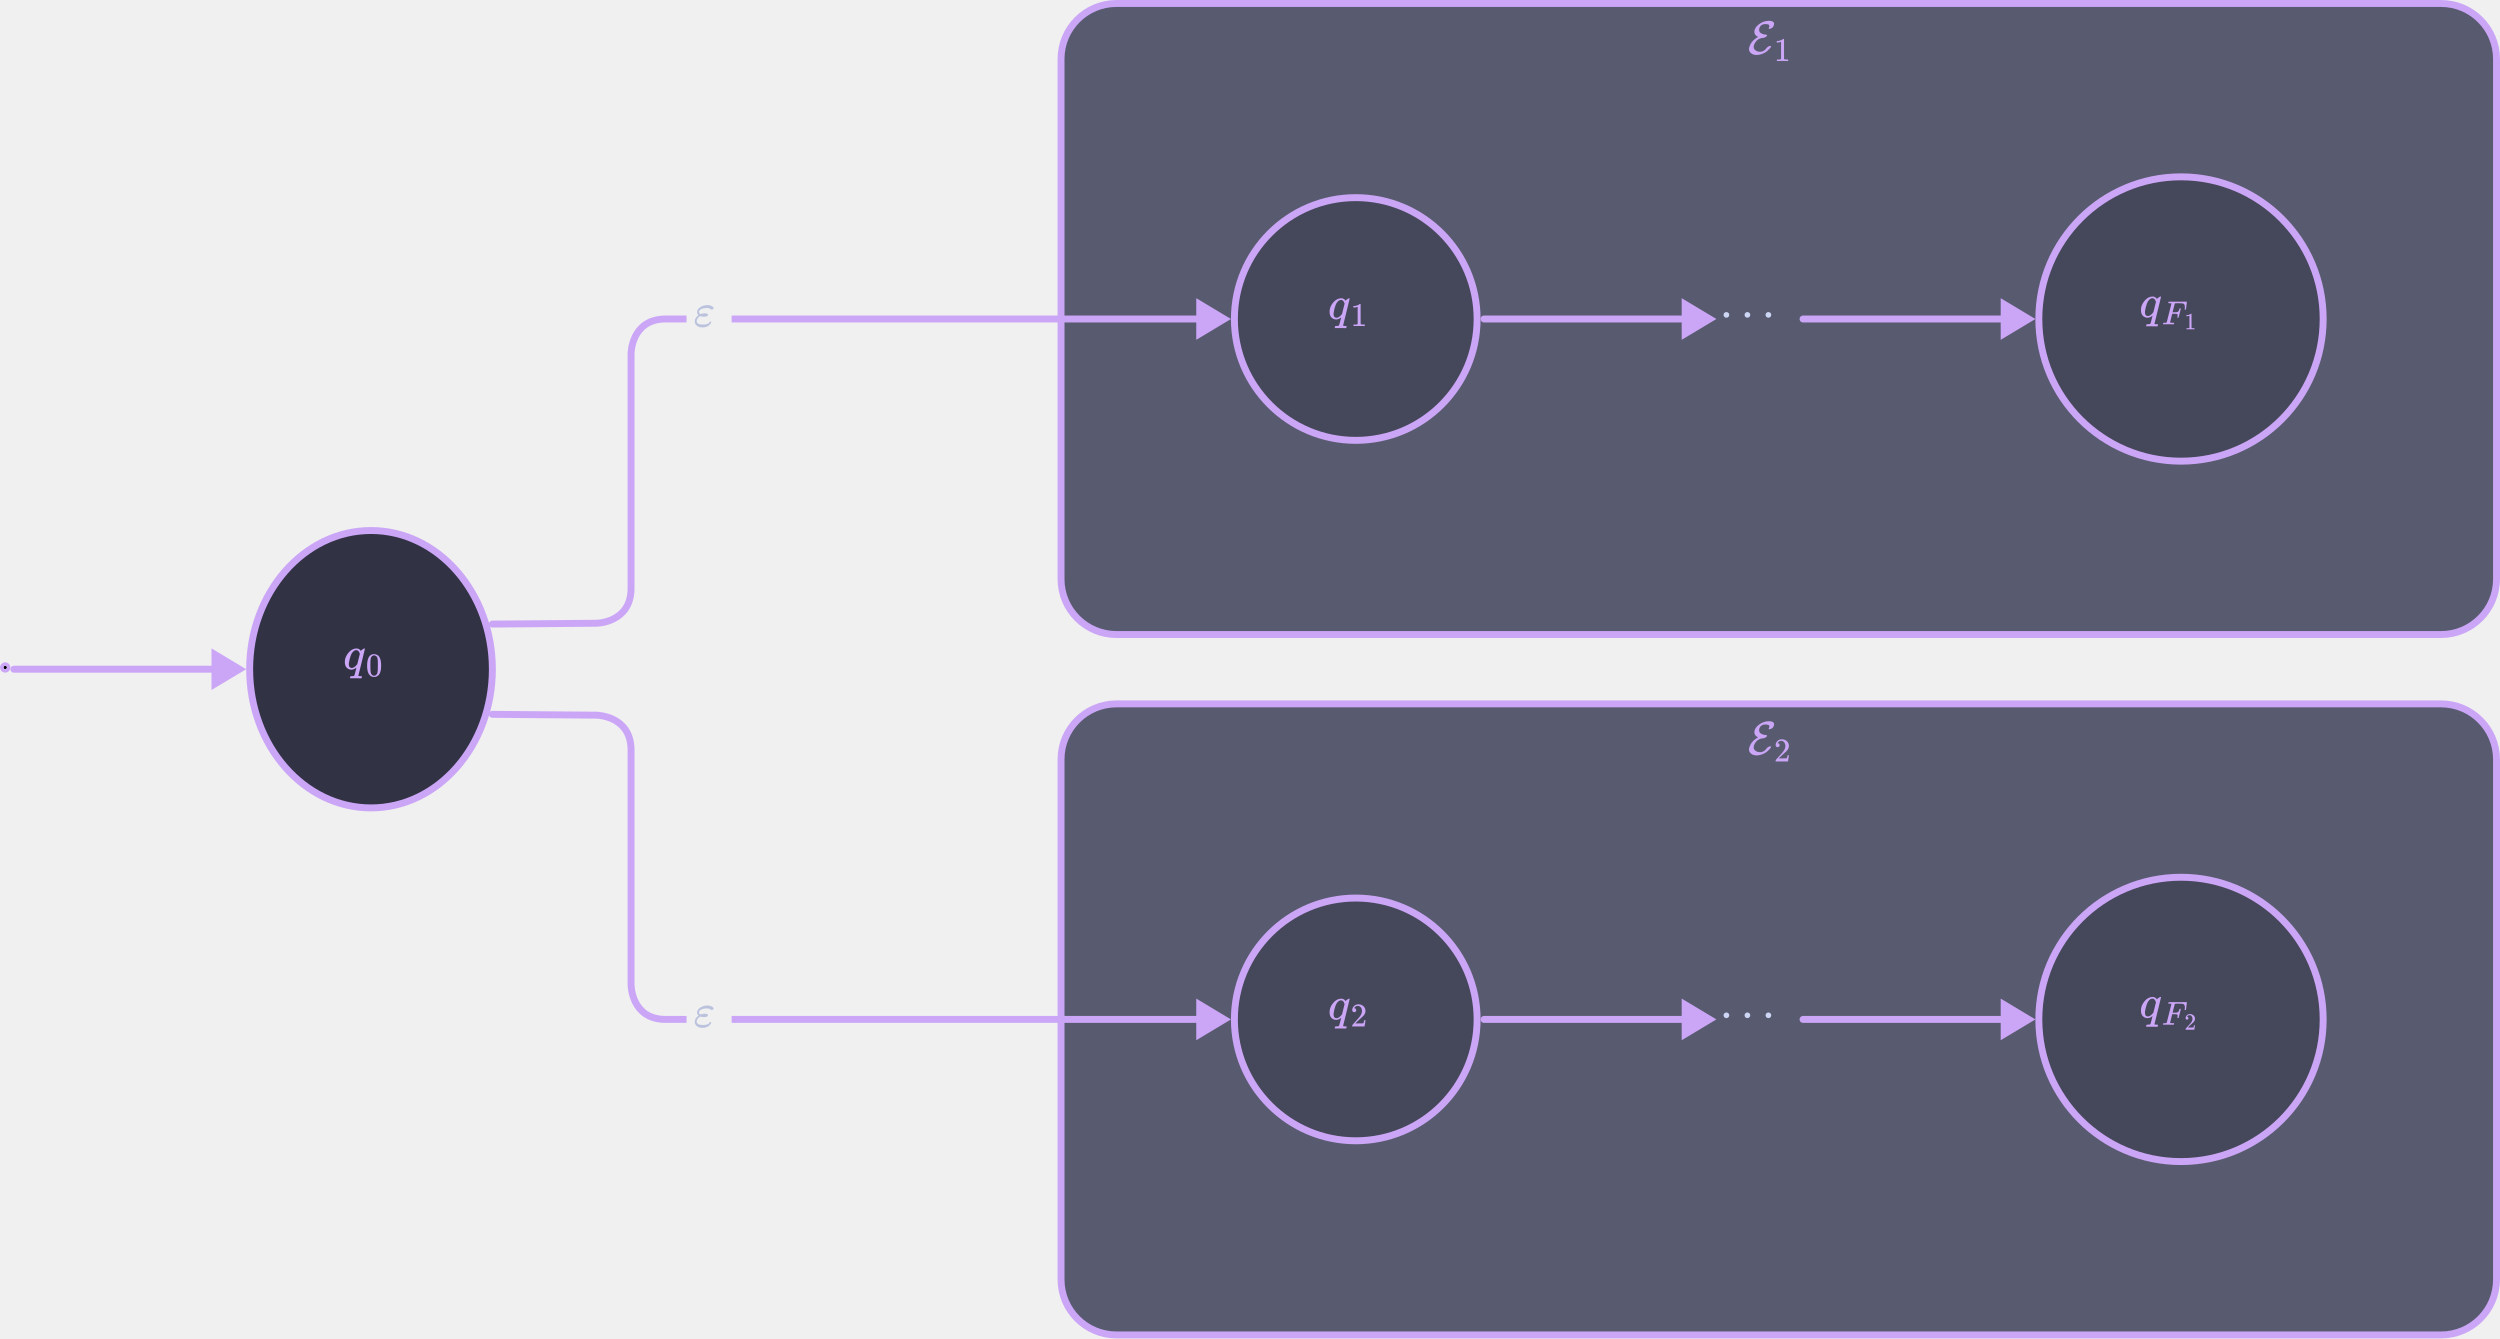
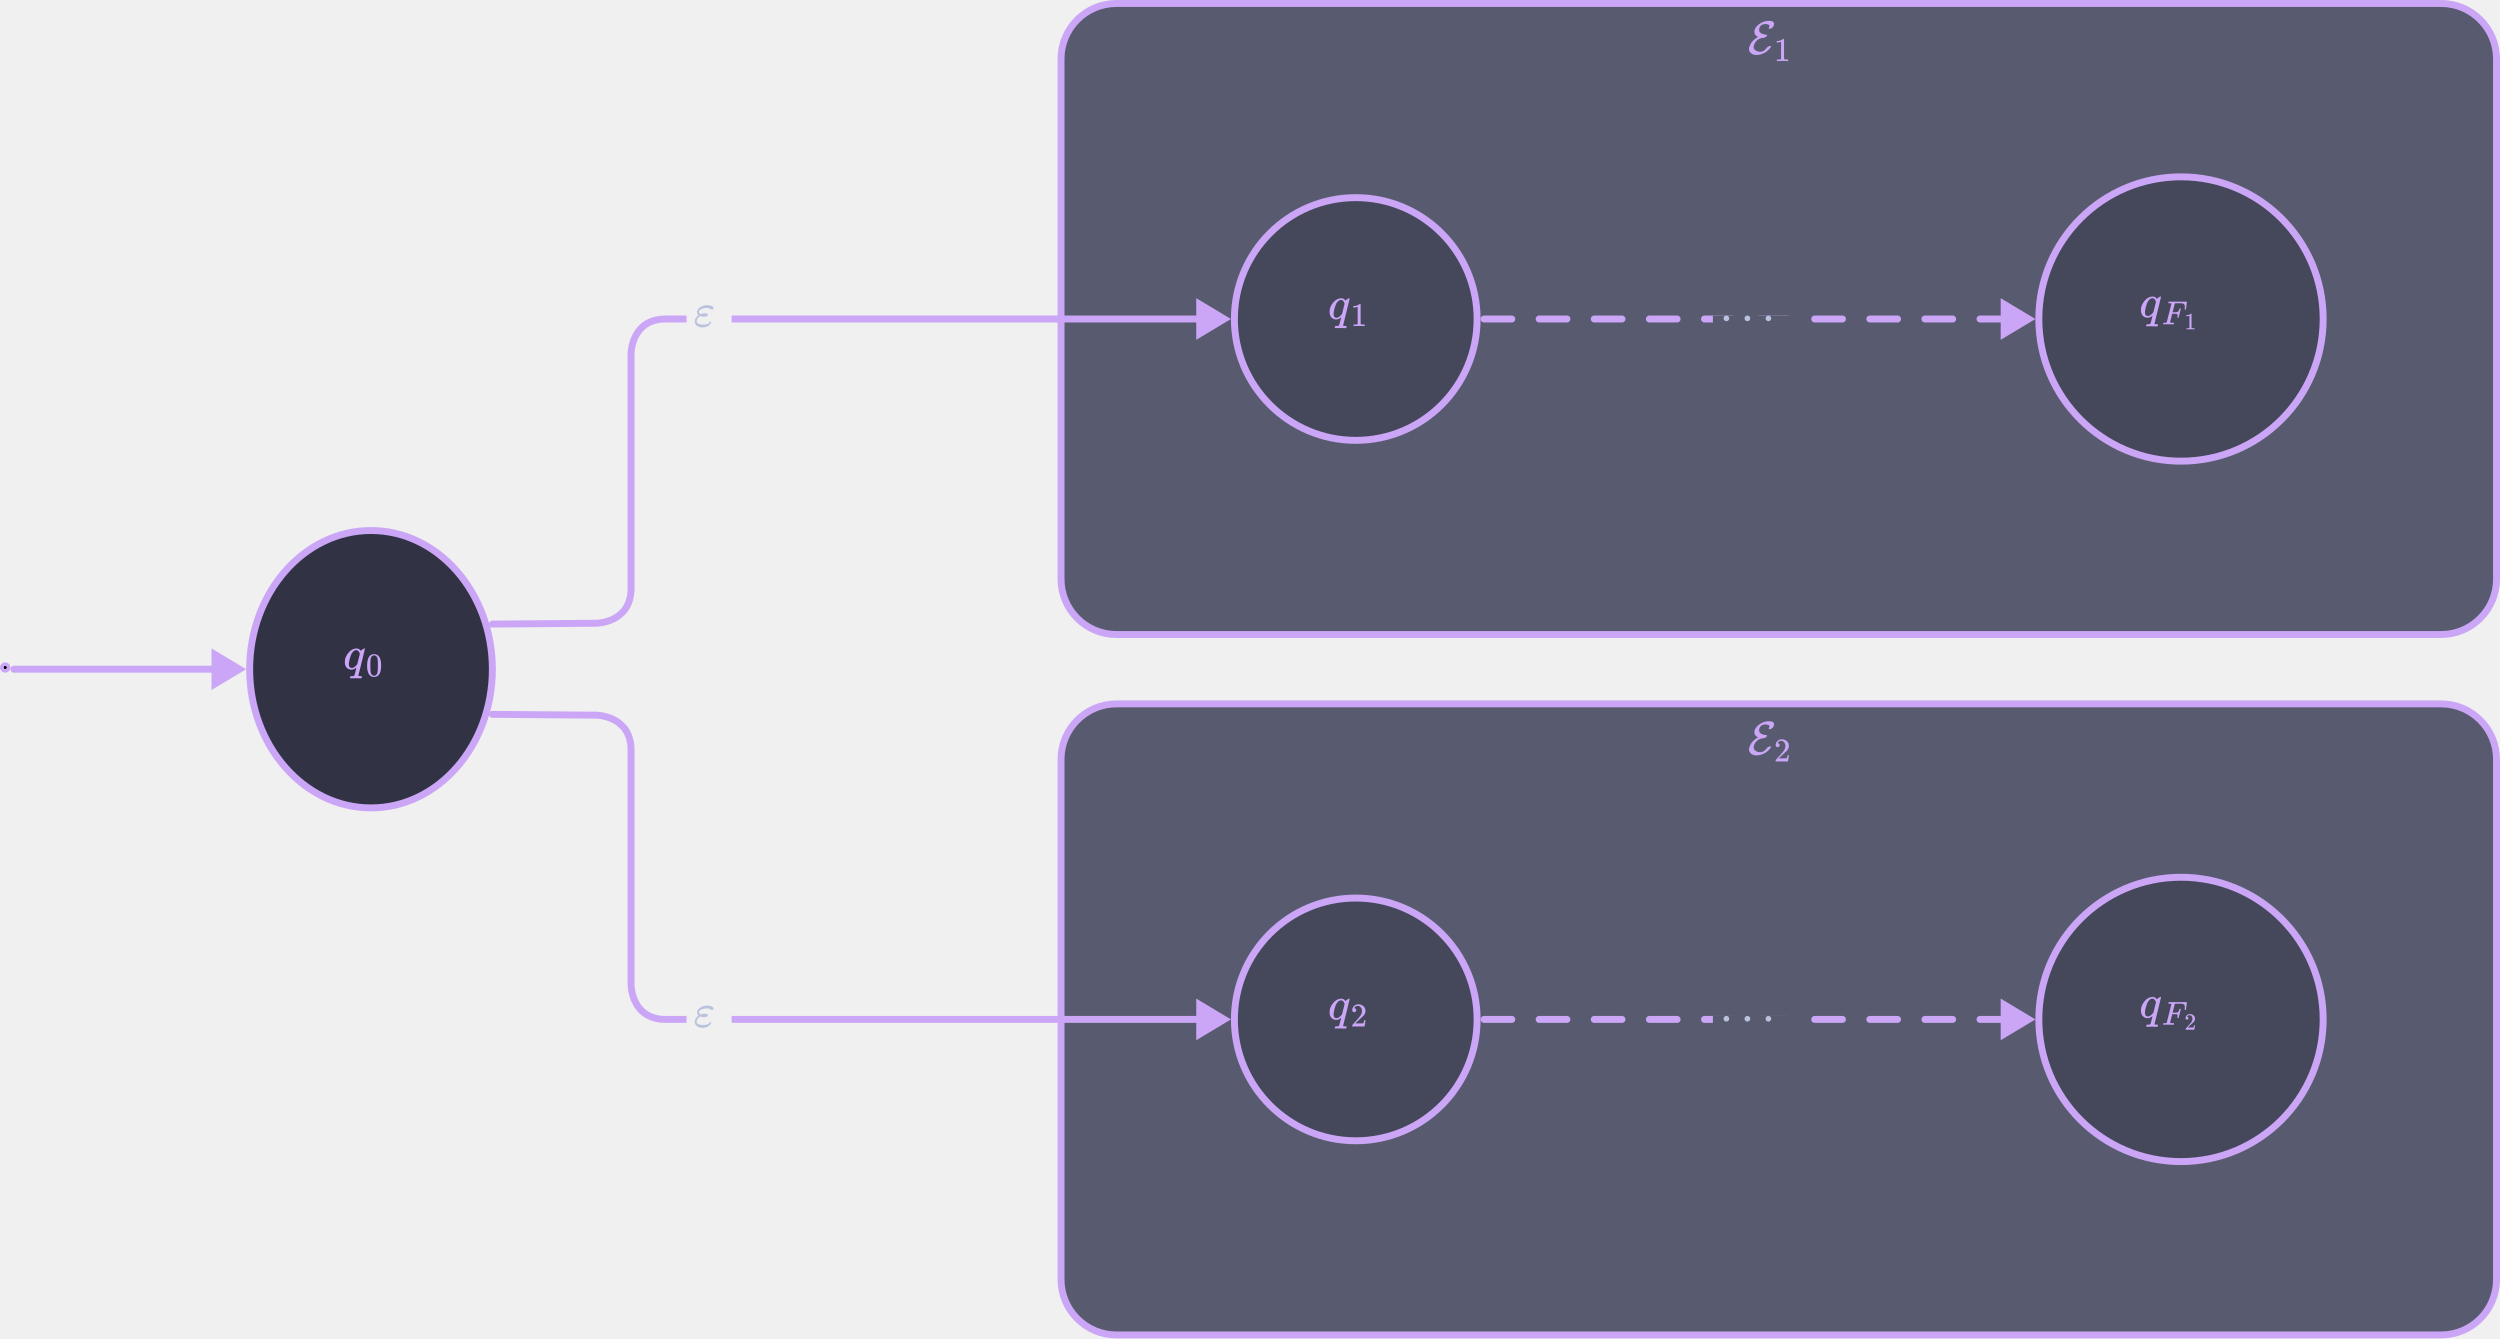
<svg xmlns="http://www.w3.org/2000/svg" data-d2-version="v0.9.0" preserveAspectRatio="xMinYMin meet" viewBox="0 0 721 386" width="721" height="386">
-   <svg class="d2-327079085 d2-svg" width="721" height="386" viewBox="11 11 721 386">
+   <svg class="d2-2717855706 d2-svg" width="721" height="386" viewBox="11 11 721 386">
    <style type="text/css" />
    <style type="text/css">.shape {
  shape-rendering: geometricPrecision;
  stroke-linejoin: round;
}
.connection {
  stroke-linecap: round;
  stroke-linejoin: round;
}
.blend {
  mix-blend-mode: multiply;
  opacity: 0.5;
}

- 		.d2-327079085 .fill-N7{fill:#1E1E2E;}
- 		.d2-327079085 .fill-B1{fill:#CBA6f7;}
- 		.d2-327079085 .fill-B4{fill:#585B70;}
- 		.d2-327079085 .fill-B5{fill:#45475A;}
- 		.d2-327079085 .fill-B6{fill:#313244;}
- 		.d2-327079085 .stroke-B1{stroke:#CBA6f7;}
- 		.d2-327079085 .stroke-B2{stroke:#CBA6f7;}
- 		.d2-327079085 .color-N1{color:#CDD6F4;}
- 		.d2-327079085 .color-N2{color:#BAC2DE;}
- 		.d2-327079085 .color-B1{color:#CBA6f7;}.appendix text.text{fill:#CDD6F4}.md{--color-fg-default:#CDD6F4;--color-fg-muted:#BAC2DE;--color-fg-subtle:#A6ADC8;--color-canvas-default:#1E1E2E;--color-canvas-subtle:#313244;--color-border-default:#CBA6f7;--color-border-muted:#CBA6f7;--color-neutral-muted:#313244;--color-accent-fg:#CBA6f7;--color-accent-emphasis:#CBA6f7;--color-attention-subtle:#BAC2DE;--color-danger-fg:red;}.light-code{display: none}.dark-code{display: block}</style>
+ 		.d2-2717855706 .fill-N7{fill:#1E1E2E;}
+ 		.d2-2717855706 .fill-B1{fill:#CBA6f7;}
+ 		.d2-2717855706 .fill-B2{fill:#CBA6f7;}
+ 		.d2-2717855706 .fill-B4{fill:#585B70;}
+ 		.d2-2717855706 .fill-B5{fill:#45475A;}
+ 		.d2-2717855706 .fill-B6{fill:#313244;}
+ 		.d2-2717855706 .stroke-B1{stroke:#CBA6f7;}
+ 		.d2-2717855706 .stroke-B2{stroke:#CBA6f7;}
+ 		.d2-2717855706 .color-N2{color:#BAC2DE;}
+ 		.d2-2717855706 .color-B1{color:#CBA6f7;}.appendix text.text{fill:#CDD6F4}.md{--color-fg-default:#CDD6F4;--color-fg-muted:#BAC2DE;--color-fg-subtle:#A6ADC8;--color-canvas-default:#1E1E2E;--color-canvas-subtle:#313244;--color-border-default:#CBA6f7;--color-border-muted:#CBA6f7;--color-neutral-muted:#313244;--color-accent-fg:#CBA6f7;--color-accent-emphasis:#CBA6f7;--color-attention-subtle:#BAC2DE;--color-danger-fg:red;}.light-code{display: none}.dark-code{display: block}</style>
    <g class="c3RhcnQ=">
      <g class="shape">
        <ellipse rx="0.5" ry="0.5" cx="12.5" cy="203.5" stroke="#CBA6f7" fill="black" class="shape stroke-B1" style="stroke-width:2;" />
      </g>
    </g>
    <g class="cTA=">
      <g class="shape">
        <ellipse rx="35" ry="40" cx="118" cy="204" stroke="#CBA6f7" fill="#313244" class="shape stroke-B1 fill-B6" style="stroke-width:2;" />
      </g>
      <g transform="translate(110 198)" color="#CBA6f7" class=" color-B1">
        <svg style="vertical-align: -0.439ex;" width="1.997ex" height="1.439ex" role="img" focusable="false" viewBox="0 -442 882.6 636">
          <g stroke="currentColor" fill="currentColor" stroke-width="0" transform="scale(1,-1)">
            <g data-mml-node="math">
              <g data-mml-node="msub">
                <g data-mml-node="mi">
                  <path data-c="1D45E" d="M33 157Q33 258 109 349T280 441Q340 441 372 389Q373 390 377 395T388 406T404 418Q438 442 450 442Q454 442 457 439T460 434Q460 425 391 149Q320 -135 320 -139Q320 -147 365 -148H390Q396 -156 396 -157T393 -175Q389 -188 383 -194H370Q339 -192 262 -192Q234 -192 211 -192T174 -192T157 -193Q143 -193 143 -185Q143 -182 145 -170Q149 -154 152 -151T172 -148Q220 -148 230 -141Q238 -136 258 -53T279 32Q279 33 272 29Q224 -10 172 -10Q117 -10 75 30T33 157ZM352 326Q329 405 277 405Q242 405 210 374T160 293Q131 214 119 129Q119 126 119 118T118 106Q118 61 136 44T179 26Q233 26 290 98L298 109L352 326Z" />
                </g>
                <g data-mml-node="mn" transform="translate(479,-150) scale(0.707)">
                  <path data-c="30" d="M96 585Q152 666 249 666Q297 666 345 640T423 548Q460 465 460 320Q460 165 417 83Q397 41 362 16T301 -15T250 -22Q224 -22 198 -16T137 16T82 83Q39 165 39 320Q39 494 96 585ZM321 597Q291 629 250 629Q208 629 178 597Q153 571 145 525T137 333Q137 175 145 125T181 46Q209 16 250 16Q290 16 318 46Q347 76 354 130T362 333Q362 478 354 524T321 597Z" />
                </g>
              </g>
            </g>
          </g>
        </svg>
      </g>
    </g>
    <g class="ZTE=">
      <g class="shape">
        <rect x="317" y="12" width="414" height="182" rx="16" stroke="#CBA6f7" fill="#585B70" class=" stroke-B1 fill-B4" style="stroke-width:2;" />
      </g>
      <g transform="translate(515 17)" color="#CBA6f7" class=" color-B1">
        <svg style="vertical-align: -0.339ex;" width="2.182ex" height="1.934ex" role="img" focusable="false" viewBox="0 -705 964.6 855">
          <g stroke="currentColor" fill="currentColor" stroke-width="0" transform="scale(1,-1)">
            <g data-mml-node="math">
              <g data-mml-node="msub">
                <g data-mml-node="TeXAtom" data-mjx-texclass="ORD">
                  <g data-mml-node="mi">
                    <path data-c="45" d="M144 470Q144 556 240 630T451 705Q564 705 564 637Q564 611 540 573Q529 559 505 547T464 534Q448 534 448 545Q448 552 455 562Q463 577 463 591Q463 600 462 604T456 616T436 627T400 635Q396 635 390 635T380 636Q291 636 258 568Q245 544 245 516Q245 463 290 438T391 410Q415 410 415 398Q415 392 407 380T376 356T326 341Q288 340 260 327Q218 311 187 276T143 208T130 151Q130 113 156 88T211 55T268 47Q349 47 403 125Q415 144 439 157T483 171Q499 171 499 160Q499 148 475 120T413 59T315 3T197 -22Q124 -22 77 14T30 105Q30 126 39 154T66 216T122 288T209 354L223 362Q144 400 144 470Z" />
                  </g>
                </g>
                <g data-mml-node="mn" transform="translate(561,-150) scale(0.707)">
                  <path data-c="31" d="M213 578L200 573Q186 568 160 563T102 556H83V602H102Q149 604 189 617T245 641T273 663Q275 666 285 666Q294 666 302 660V361L303 61Q310 54 315 52T339 48T401 46H427V0H416Q395 3 257 3Q121 3 100 0H88V46H114Q136 46 152 46T177 47T193 50T201 52T207 57T213 61V578Z" />
                </g>
              </g>
            </g>
          </g>
        </svg>
      </g>
    </g>
    <g class="ZTI=">
      <g class="shape">
        <rect x="317" y="214" width="414" height="182" rx="16" stroke="#CBA6f7" fill="#585B70" class=" stroke-B1 fill-B4" style="stroke-width:2;" />
      </g>
      <g transform="translate(515 219)" color="#CBA6f7" class=" color-B1">
        <svg style="vertical-align: -0.339ex;" width="2.182ex" height="1.934ex" role="img" focusable="false" viewBox="0 -705 964.6 855">
          <g stroke="currentColor" fill="currentColor" stroke-width="0" transform="scale(1,-1)">
            <g data-mml-node="math">
              <g data-mml-node="msub">
                <g data-mml-node="TeXAtom" data-mjx-texclass="ORD">
                  <g data-mml-node="mi">
                    <path data-c="45" d="M144 470Q144 556 240 630T451 705Q564 705 564 637Q564 611 540 573Q529 559 505 547T464 534Q448 534 448 545Q448 552 455 562Q463 577 463 591Q463 600 462 604T456 616T436 627T400 635Q396 635 390 635T380 636Q291 636 258 568Q245 544 245 516Q245 463 290 438T391 410Q415 410 415 398Q415 392 407 380T376 356T326 341Q288 340 260 327Q218 311 187 276T143 208T130 151Q130 113 156 88T211 55T268 47Q349 47 403 125Q415 144 439 157T483 171Q499 171 499 160Q499 148 475 120T413 59T315 3T197 -22Q124 -22 77 14T30 105Q30 126 39 154T66 216T122 288T209 354L223 362Q144 400 144 470Z" />
                  </g>
                </g>
                <g data-mml-node="mn" transform="translate(561,-150) scale(0.707)">
                  <path data-c="32" d="M109 429Q82 429 66 447T50 491Q50 562 103 614T235 666Q326 666 387 610T449 465Q449 422 429 383T381 315T301 241Q265 210 201 149L142 93L218 92Q375 92 385 97Q392 99 409 186V189H449V186Q448 183 436 95T421 3V0H50V19V31Q50 38 56 46T86 81Q115 113 136 137Q145 147 170 174T204 211T233 244T261 278T284 308T305 340T320 369T333 401T340 431T343 464Q343 527 309 573T212 619Q179 619 154 602T119 569T109 550Q109 549 114 549Q132 549 151 535T170 489Q170 464 154 447T109 429Z" />
                </g>
              </g>
            </g>
          </g>
        </svg>
      </g>
    </g>
    <g class="ZTEucTE=">
      <g class="shape">
        <ellipse rx="35" ry="35" cx="402" cy="103" stroke="#CBA6f7" fill="#45475A" class="shape stroke-B1 fill-B5" style="stroke-width:2;" />
      </g>
      <g transform="translate(394 97)" color="#CBA6f7" class=" color-B1">
        <svg style="vertical-align: -0.439ex;" width="1.997ex" height="1.439ex" role="img" focusable="false" viewBox="0 -442 882.6 636">
          <g stroke="currentColor" fill="currentColor" stroke-width="0" transform="scale(1,-1)">
            <g data-mml-node="math">
              <g data-mml-node="msub">
                <g data-mml-node="mi">
                  <path data-c="1D45E" d="M33 157Q33 258 109 349T280 441Q340 441 372 389Q373 390 377 395T388 406T404 418Q438 442 450 442Q454 442 457 439T460 434Q460 425 391 149Q320 -135 320 -139Q320 -147 365 -148H390Q396 -156 396 -157T393 -175Q389 -188 383 -194H370Q339 -192 262 -192Q234 -192 211 -192T174 -192T157 -193Q143 -193 143 -185Q143 -182 145 -170Q149 -154 152 -151T172 -148Q220 -148 230 -141Q238 -136 258 -53T279 32Q279 33 272 29Q224 -10 172 -10Q117 -10 75 30T33 157ZM352 326Q329 405 277 405Q242 405 210 374T160 293Q131 214 119 129Q119 126 119 118T118 106Q118 61 136 44T179 26Q233 26 290 98L298 109L352 326Z" />
                </g>
                <g data-mml-node="mn" transform="translate(479,-150) scale(0.707)">
                  <path data-c="31" d="M213 578L200 573Q186 568 160 563T102 556H83V602H102Q149 604 189 617T245 641T273 663Q275 666 285 666Q294 666 302 660V361L303 61Q310 54 315 52T339 48T401 46H427V0H416Q395 3 257 3Q121 3 100 0H88V46H114Q136 46 152 46T177 47T193 50T201 52T207 57T213 61V578Z" />
                </g>
-               </g>
-             </g>
-           </g>
-         </svg>
-       </g>
-     </g>
-     <g class="ZTEuZTFkb3Rz">
-       <g class="shape" />
-       <g transform="translate(507 101)" color="#CDD6F4" class=" color-N1">
-         <svg style="vertical-align: 0.43ex;" width="2.652ex" height="0.271ex" role="img" focusable="false" viewBox="0 -310 1172 120">
-           <g stroke="currentColor" fill="currentColor" stroke-width="0" transform="scale(1,-1)">
-             <g data-mml-node="math">
-               <g data-mml-node="mo">
-                 <path data-c="22EF" d="M78 250Q78 274 95 292T138 310Q162 310 180 294T199 251Q199 226 182 208T139 190T96 207T78 250ZM525 250Q525 274 542 292T585 310Q609 310 627 294T646 251Q646 226 629 208T586 190T543 207T525 250ZM972 250Q972 274 989 292T1032 310Q1056 310 1074 294T1093 251Q1093 226 1076 208T1033 190T990 207T972 250Z" />
              </g>
            </g>
          </g>
        </svg>
      </g>
    </g>
    <g class="ZTEucWYx">
      <g class="shape">
        <ellipse rx="41" ry="41" cx="640" cy="103" stroke="#CBA6f7" fill="#45475A" class="shape stroke-B1 fill-B5" style="stroke-width:2;" />
      </g>
      <g transform="translate(628 96.5)" color="#CBA6f7" class=" color-B1">
        <svg style="vertical-align: -0.579ex;" width="2.924ex" height="1.579ex" role="img" focusable="false" viewBox="0 -442 1292.4 698.1">
          <g stroke="currentColor" fill="currentColor" stroke-width="0" transform="scale(1,-1)">
            <g data-mml-node="math">
              <g data-mml-node="msub">
                <g data-mml-node="mi">
                  <path data-c="1D45E" d="M33 157Q33 258 109 349T280 441Q340 441 372 389Q373 390 377 395T388 406T404 418Q438 442 450 442Q454 442 457 439T460 434Q460 425 391 149Q320 -135 320 -139Q320 -147 365 -148H390Q396 -156 396 -157T393 -175Q389 -188 383 -194H370Q339 -192 262 -192Q234 -192 211 -192T174 -192T157 -193Q143 -193 143 -185Q143 -182 145 -170Q149 -154 152 -151T172 -148Q220 -148 230 -141Q238 -136 258 -53T279 32Q279 33 272 29Q224 -10 172 -10Q117 -10 75 30T33 157ZM352 326Q329 405 277 405Q242 405 210 374T160 293Q131 214 119 129Q119 126 119 118T118 106Q118 61 136 44T179 26Q233 26 290 98L298 109L352 326Z" />
                </g>
                <g data-mml-node="TeXAtom" transform="translate(479,-150) scale(0.707)" data-mjx-texclass="ORD">
                  <g data-mml-node="msub">
                    <g data-mml-node="mi">
                      <path data-c="1D439" d="M48 1Q31 1 31 11Q31 13 34 25Q38 41 42 43T65 46Q92 46 125 49Q139 52 144 61Q146 66 215 342T285 622Q285 629 281 629Q273 632 228 634H197Q191 640 191 642T193 659Q197 676 203 680H742Q749 676 749 669Q749 664 736 557T722 447Q720 440 702 440H690Q683 445 683 453Q683 454 686 477T689 530Q689 560 682 579T663 610T626 626T575 633T503 634H480Q398 633 393 631Q388 629 386 623Q385 622 352 492L320 363H375Q378 363 398 363T426 364T448 367T472 374T489 386Q502 398 511 419T524 457T529 475Q532 480 548 480H560Q567 475 567 470Q567 467 536 339T502 207Q500 200 482 200H470Q463 206 463 212Q463 215 468 234T473 274Q473 303 453 310T364 317H309L277 190Q245 66 245 60Q245 46 334 46H359Q365 40 365 39T363 19Q359 6 353 0H336Q295 2 185 2Q120 2 86 2T48 1Z" />
                    </g>
                    <g data-mml-node="mn" transform="translate(676,-150) scale(0.707)">
                      <path data-c="31" d="M213 578L200 573Q186 568 160 563T102 556H83V602H102Q149 604 189 617T245 641T273 663Q275 666 285 666Q294 666 302 660V361L303 61Q310 54 315 52T339 48T401 46H427V0H416Q395 3 257 3Q121 3 100 0H88V46H114Q136 46 152 46T177 47T193 50T201 52T207 57T213 61V578Z" />
                    </g>
                  </g>
                </g>
              </g>
            </g>
          </g>
        </svg>
      </g>
    </g>
    <g class="ZTIucTI=">
      <g class="shape">
        <ellipse rx="35" ry="35" cx="402" cy="305" stroke="#CBA6f7" fill="#45475A" class="shape stroke-B1 fill-B5" style="stroke-width:2;" />
      </g>
      <g transform="translate(394 299)" color="#CBA6f7" class=" color-B1">
        <svg style="vertical-align: -0.439ex;" width="1.997ex" height="1.439ex" role="img" focusable="false" viewBox="0 -442 882.6 636">
          <g stroke="currentColor" fill="currentColor" stroke-width="0" transform="scale(1,-1)">
            <g data-mml-node="math">
              <g data-mml-node="msub">
                <g data-mml-node="mi">
                  <path data-c="1D45E" d="M33 157Q33 258 109 349T280 441Q340 441 372 389Q373 390 377 395T388 406T404 418Q438 442 450 442Q454 442 457 439T460 434Q460 425 391 149Q320 -135 320 -139Q320 -147 365 -148H390Q396 -156 396 -157T393 -175Q389 -188 383 -194H370Q339 -192 262 -192Q234 -192 211 -192T174 -192T157 -193Q143 -193 143 -185Q143 -182 145 -170Q149 -154 152 -151T172 -148Q220 -148 230 -141Q238 -136 258 -53T279 32Q279 33 272 29Q224 -10 172 -10Q117 -10 75 30T33 157ZM352 326Q329 405 277 405Q242 405 210 374T160 293Q131 214 119 129Q119 126 119 118T118 106Q118 61 136 44T179 26Q233 26 290 98L298 109L352 326Z" />
                </g>
                <g data-mml-node="mn" transform="translate(479,-150) scale(0.707)">
                  <path data-c="32" d="M109 429Q82 429 66 447T50 491Q50 562 103 614T235 666Q326 666 387 610T449 465Q449 422 429 383T381 315T301 241Q265 210 201 149L142 93L218 92Q375 92 385 97Q392 99 409 186V189H449V186Q448 183 436 95T421 3V0H50V19V31Q50 38 56 46T86 81Q115 113 136 137Q145 147 170 174T204 211T233 244T261 278T284 308T305 340T320 369T333 401T340 431T343 464Q343 527 309 573T212 619Q179 619 154 602T119 569T109 550Q109 549 114 549Q132 549 151 535T170 489Q170 464 154 447T109 429Z" />
                </g>
              </g>
            </g>
          </g>
        </svg>
      </g>
    </g>
-     <g class="ZTIuZTJkb3Rz">
-       <g class="shape" />
-       <g transform="translate(507 303)" color="#CDD6F4" class=" color-N1">
-         <svg style="vertical-align: 0.43ex;" width="2.652ex" height="0.271ex" role="img" focusable="false" viewBox="0 -310 1172 120">
-           <g stroke="currentColor" fill="currentColor" stroke-width="0" transform="scale(1,-1)">
-             <g data-mml-node="math">
-               <g data-mml-node="mo">
-                 <path data-c="22EF" d="M78 250Q78 274 95 292T138 310Q162 310 180 294T199 251Q199 226 182 208T139 190T96 207T78 250ZM525 250Q525 274 542 292T585 310Q609 310 627 294T646 251Q646 226 629 208T586 190T543 207T525 250ZM972 250Q972 274 989 292T1032 310Q1056 310 1074 294T1093 251Q1093 226 1076 208T1033 190T990 207T972 250Z" />
-               </g>
-             </g>
-           </g>
-         </svg>
-       </g>
-     </g>
    <g class="ZTIucWYy">
      <g class="shape">
        <ellipse rx="41" ry="41" cx="640" cy="305" stroke="#CBA6f7" fill="#45475A" class="shape stroke-B1 fill-B5" style="stroke-width:2;" />
      </g>
      <g transform="translate(628 298.5)" color="#CBA6f7" class=" color-B1">
        <svg style="vertical-align: -0.579ex;" width="2.924ex" height="1.579ex" role="img" focusable="false" viewBox="0 -442 1292.4 698.1">
          <g stroke="currentColor" fill="currentColor" stroke-width="0" transform="scale(1,-1)">
            <g data-mml-node="math">
              <g data-mml-node="msub">
                <g data-mml-node="mi">
                  <path data-c="1D45E" d="M33 157Q33 258 109 349T280 441Q340 441 372 389Q373 390 377 395T388 406T404 418Q438 442 450 442Q454 442 457 439T460 434Q460 425 391 149Q320 -135 320 -139Q320 -147 365 -148H390Q396 -156 396 -157T393 -175Q389 -188 383 -194H370Q339 -192 262 -192Q234 -192 211 -192T174 -192T157 -193Q143 -193 143 -185Q143 -182 145 -170Q149 -154 152 -151T172 -148Q220 -148 230 -141Q238 -136 258 -53T279 32Q279 33 272 29Q224 -10 172 -10Q117 -10 75 30T33 157ZM352 326Q329 405 277 405Q242 405 210 374T160 293Q131 214 119 129Q119 126 119 118T118 106Q118 61 136 44T179 26Q233 26 290 98L298 109L352 326Z" />
                </g>
                <g data-mml-node="TeXAtom" transform="translate(479,-150) scale(0.707)" data-mjx-texclass="ORD">
                  <g data-mml-node="msub">
                    <g data-mml-node="mi">
                      <path data-c="1D439" d="M48 1Q31 1 31 11Q31 13 34 25Q38 41 42 43T65 46Q92 46 125 49Q139 52 144 61Q146 66 215 342T285 622Q285 629 281 629Q273 632 228 634H197Q191 640 191 642T193 659Q197 676 203 680H742Q749 676 749 669Q749 664 736 557T722 447Q720 440 702 440H690Q683 445 683 453Q683 454 686 477T689 530Q689 560 682 579T663 610T626 626T575 633T503 634H480Q398 633 393 631Q388 629 386 623Q385 622 352 492L320 363H375Q378 363 398 363T426 364T448 367T472 374T489 386Q502 398 511 419T524 457T529 475Q532 480 548 480H560Q567 475 567 470Q567 467 536 339T502 207Q500 200 482 200H470Q463 206 463 212Q463 215 468 234T473 274Q473 303 453 310T364 317H309L277 190Q245 66 245 60Q245 46 334 46H359Q365 40 365 39T363 19Q359 6 353 0H336Q295 2 185 2Q120 2 86 2T48 1Z" />
                    </g>
                    <g data-mml-node="mn" transform="translate(676,-150) scale(0.707)">
                      <path data-c="32" d="M109 429Q82 429 66 447T50 491Q50 562 103 614T235 666Q326 666 387 610T449 465Q449 422 429 383T381 315T301 241Q265 210 201 149L142 93L218 92Q375 92 385 97Q392 99 409 186V189H449V186Q448 183 436 95T421 3V0H50V19V31Q50 38 56 46T86 81Q115 113 136 137Q145 147 170 174T204 211T233 244T261 278T284 308T305 340T320 369T333 401T340 431T343 464Q343 527 309 573T212 619Q179 619 154 602T119 569T109 550Q109 549 114 549Q132 549 151 535T170 489Q170 464 154 447T109 429Z" />
                    </g>
                  </g>
                </g>
              </g>
            </g>
          </g>
        </svg>
      </g>
    </g>
-     <g class="ZTEuKHExIC0mZ3Q7IGUxZG90cylbMF0=">
-       <marker id="mk-d2-327079085-3488378134" markerWidth="10" markerHeight="12" refX="7" refY="6" viewBox="0 0 10 12" orient="auto" markerUnits="userSpaceOnUse">
+     <g class="ZTEuKHExIC0mZ3Q7IHFmMSlbMF0=">
+       <marker id="mk-d2-2717855706-2177206569" markerWidth="10" markerHeight="12" refX="7" refY="6" viewBox="0 0 10 12" orient="auto" markerUnits="userSpaceOnUse">
+         <polygon points="0,0 10,6 0,12" fill="#CBA6f7" class="connection fill-B2" stroke-width="2" />
+       </marker>
+       <path d="M 439 103 L 595 103" stroke="#CBA6f7" fill="none" class="connection stroke-B2" style="stroke-width:2;stroke-dasharray:8,7.893;" marker-end="url(#mk-d2-2717855706-2177206569)" mask="url(#d2-2717855706)" />
+       <g transform="translate(507 102)" color="#BAC2DE" class=" color-N2">
+         <svg style="vertical-align: 0;" width="2.652ex" height="0.271ex" role="img" focusable="false" viewBox="0 -120 1172 120">
+           <g stroke="currentColor" fill="currentColor" stroke-width="0" transform="scale(1,-1)">
+             <g data-mml-node="math">
+               <g data-mml-node="mo">
+                 <path data-c="2026" d="M78 60Q78 84 95 102T138 120Q162 120 180 104T199 61Q199 36 182 18T139 0T96 17T78 60ZM525 60Q525 84 542 102T585 120Q609 120 627 104T646 61Q646 36 629 18T586 0T543 17T525 60ZM972 60Q972 84 989 102T1032 120Q1056 120 1074 104T1093 61Q1093 36 1076 18T1033 0T990 17T972 60Z" />
+               </g>
+             </g>
+           </g>
+         </svg>
+       </g>
+     </g>
+     <g class="ZTIuKHEyIC0mZ3Q7IHFmMilbMF0=">
+       <path d="M 439 305 L 595 305" stroke="#CBA6f7" fill="none" class="connection stroke-B2" style="stroke-width:2;stroke-dasharray:8,7.893;" marker-end="url(#mk-d2-2717855706-2177206569)" mask="url(#d2-2717855706)" />
+       <g transform="translate(507 304)" color="#BAC2DE" class=" color-N2">
+         <svg style="vertical-align: 0;" width="2.652ex" height="0.271ex" role="img" focusable="false" viewBox="0 -120 1172 120">
+           <g stroke="currentColor" fill="currentColor" stroke-width="0" transform="scale(1,-1)">
+             <g data-mml-node="math">
+               <g data-mml-node="mo">
+                 <path data-c="2026" d="M78 60Q78 84 95 102T138 120Q162 120 180 104T199 61Q199 36 182 18T139 0T96 17T78 60ZM525 60Q525 84 542 102T585 120Q609 120 627 104T646 61Q646 36 629 18T586 0T543 17T525 60ZM972 60Q972 84 989 102T1032 120Q1056 120 1074 104T1093 61Q1093 36 1076 18T1033 0T990 17T972 60Z" />
+               </g>
+             </g>
+           </g>
+         </svg>
+       </g>
+     </g>
+     <g class="KHN0YXJ0IC0mZ3Q7IHEwKVswXQ==">
+       <marker id="mk-d2-2717855706-3488378134" markerWidth="10" markerHeight="12" refX="7" refY="6" viewBox="0 0 10 12" orient="auto" markerUnits="userSpaceOnUse">
        <polygon points="0,0 10,6 0,12" fill="#CBA6f7" class="connection fill-B1" stroke-width="2" />
      </marker>
-       <path d="M 439 103 L 503 103" stroke="#CBA6f7" fill="none" class="connection stroke-B1" style="stroke-width:2;" marker-end="url(#mk-d2-327079085-3488378134)" mask="url(#d2-327079085)" />
-     </g>
-     <g class="ZTEuKGUxZG90cyAtJmd0OyBxZjEpWzBd">
-       <path d="M 531 103 L 595 103" stroke="#CBA6f7" fill="none" class="connection stroke-B1" style="stroke-width:2;" marker-end="url(#mk-d2-327079085-3488378134)" mask="url(#d2-327079085)" />
-     </g>
-     <g class="ZTIuKHEyIC0mZ3Q7IGUyZG90cylbMF0=">
-       <path d="M 439 305 L 503 305" stroke="#CBA6f7" fill="none" class="connection stroke-B1" style="stroke-width:2;" marker-end="url(#mk-d2-327079085-3488378134)" mask="url(#d2-327079085)" />
-     </g>
-     <g class="ZTIuKGUyZG90cyAtJmd0OyBxZjIpWzBd">
-       <path d="M 531 305 L 595 305" stroke="#CBA6f7" fill="none" class="connection stroke-B1" style="stroke-width:2;" marker-end="url(#mk-d2-327079085-3488378134)" mask="url(#d2-327079085)" />
-     </g>
-     <g class="KHN0YXJ0IC0mZ3Q7IHEwKVswXQ==">
-       <path d="M 15 204 L 79 204" stroke="#CBA6f7" fill="none" class="connection stroke-B1" style="stroke-width:2;" marker-end="url(#mk-d2-327079085-3488378134)" mask="url(#d2-327079085)" />
+       <path d="M 15 204 L 79 204" stroke="#CBA6f7" fill="none" class="connection stroke-B1" style="stroke-width:2;" marker-end="url(#mk-d2-2717855706-3488378134)" mask="url(#d2-2717855706)" />
    </g>
    <g class="KHEwIC0mZ3Q7IGUxLnExKVswXQ==">
-       <path d="M 153 190.984 L 183 190.746 S 193 190.666 193 180.666 L 193 113 S 193 103 203 103 L 363 103" stroke="#CBA6f7" fill="none" class="connection stroke-B1" style="stroke-width:2;" marker-end="url(#mk-d2-327079085-3488378134)" mask="url(#d2-327079085)" />
+       <path d="M 153 190.984 L 183 190.746 S 193 190.666 193 180.666 L 193 113 S 193 103 203 103 L 363 103" stroke="#CBA6f7" fill="none" class="connection stroke-B1" style="stroke-width:2;" marker-end="url(#mk-d2-2717855706-3488378134)" mask="url(#d2-2717855706)" />
      <g transform="translate(211 99)" color="#BAC2DE" class=" color-N2">
        <svg style="vertical-align: -0.05ex;" width="1.054ex" height="1.072ex" role="img" focusable="false" viewBox="0 -452 466 474">
          <g stroke="currentColor" fill="currentColor" stroke-width="0" transform="scale(1,-1)">
            <g data-mml-node="math">
              <g data-mml-node="mi">
                <path data-c="1D700" d="M190 -22Q124 -22 76 11T27 107Q27 174 97 232L107 239L99 248Q76 273 76 304Q76 364 144 408T290 452H302Q360 452 405 421Q428 405 428 392Q428 381 417 369T391 356Q382 356 371 365T338 383T283 392Q217 392 167 368T116 308Q116 289 133 272Q142 263 145 262T157 264Q188 278 238 278H243Q308 278 308 247Q308 206 223 206Q177 206 142 219L132 212Q68 169 68 112Q68 39 201 39Q253 39 286 49T328 72T345 94T362 105Q376 103 376 88Q376 79 365 62T334 26T275 -8T190 -22Z" />
              </g>
            </g>
          </g>
        </svg>
      </g>
    </g>
    <g class="KHEwIC0mZ3Q7IGUyLnEyKVswXQ==">
-       <path d="M 153 217.016 L 183 217.254 S 193 217.333 193 227.333 L 193 295 S 193 305 203 305 L 363 305" stroke="#CBA6f7" fill="none" class="connection stroke-B1" style="stroke-width:2;" marker-end="url(#mk-d2-327079085-3488378134)" mask="url(#d2-327079085)" />
+       <path d="M 153 217.016 L 183 217.254 S 193 217.333 193 227.333 L 193 295 S 193 305 203 305 L 363 305" stroke="#CBA6f7" fill="none" class="connection stroke-B1" style="stroke-width:2;" marker-end="url(#mk-d2-2717855706-3488378134)" mask="url(#d2-2717855706)" />
      <g transform="translate(211 301)" color="#BAC2DE" class=" color-N2">
        <svg style="vertical-align: -0.05ex;" width="1.054ex" height="1.072ex" role="img" focusable="false" viewBox="0 -452 466 474">
          <g stroke="currentColor" fill="currentColor" stroke-width="0" transform="scale(1,-1)">
            <g data-mml-node="math">
              <g data-mml-node="mi">
                <path data-c="1D700" d="M190 -22Q124 -22 76 11T27 107Q27 174 97 232L107 239L99 248Q76 273 76 304Q76 364 144 408T290 452H302Q360 452 405 421Q428 405 428 392Q428 381 417 369T391 356Q382 356 371 365T338 383T283 392Q217 392 167 368T116 308Q116 289 133 272Q142 263 145 262T157 264Q188 278 238 278H243Q308 278 308 247Q308 206 223 206Q177 206 142 219L132 212Q68 169 68 112Q68 39 201 39Q253 39 286 49T328 72T345 94T362 105Q376 103 376 88Q376 79 365 62T334 26T275 -8T190 -22Z" />
              </g>
            </g>
          </g>
        </svg>
      </g>
    </g>
-     <mask id="d2-327079085" maskUnits="userSpaceOnUse" x="11" y="11" width="721" height="386">
+     <mask id="d2-2717855706" maskUnits="userSpaceOnUse" x="11" y="11" width="721" height="386">
      <rect x="11" y="11" width="721" height="386" fill="white" />
+       <rect x="505" y="102" width="26" height="3" fill="black" />
+       <rect x="505" y="304" width="26" height="3" fill="black" />
      <rect x="209" y="99" width="13" height="9" fill="black" />
      <rect x="209" y="301" width="13" height="9" fill="black" />
    </mask>
  </svg>
</svg>
